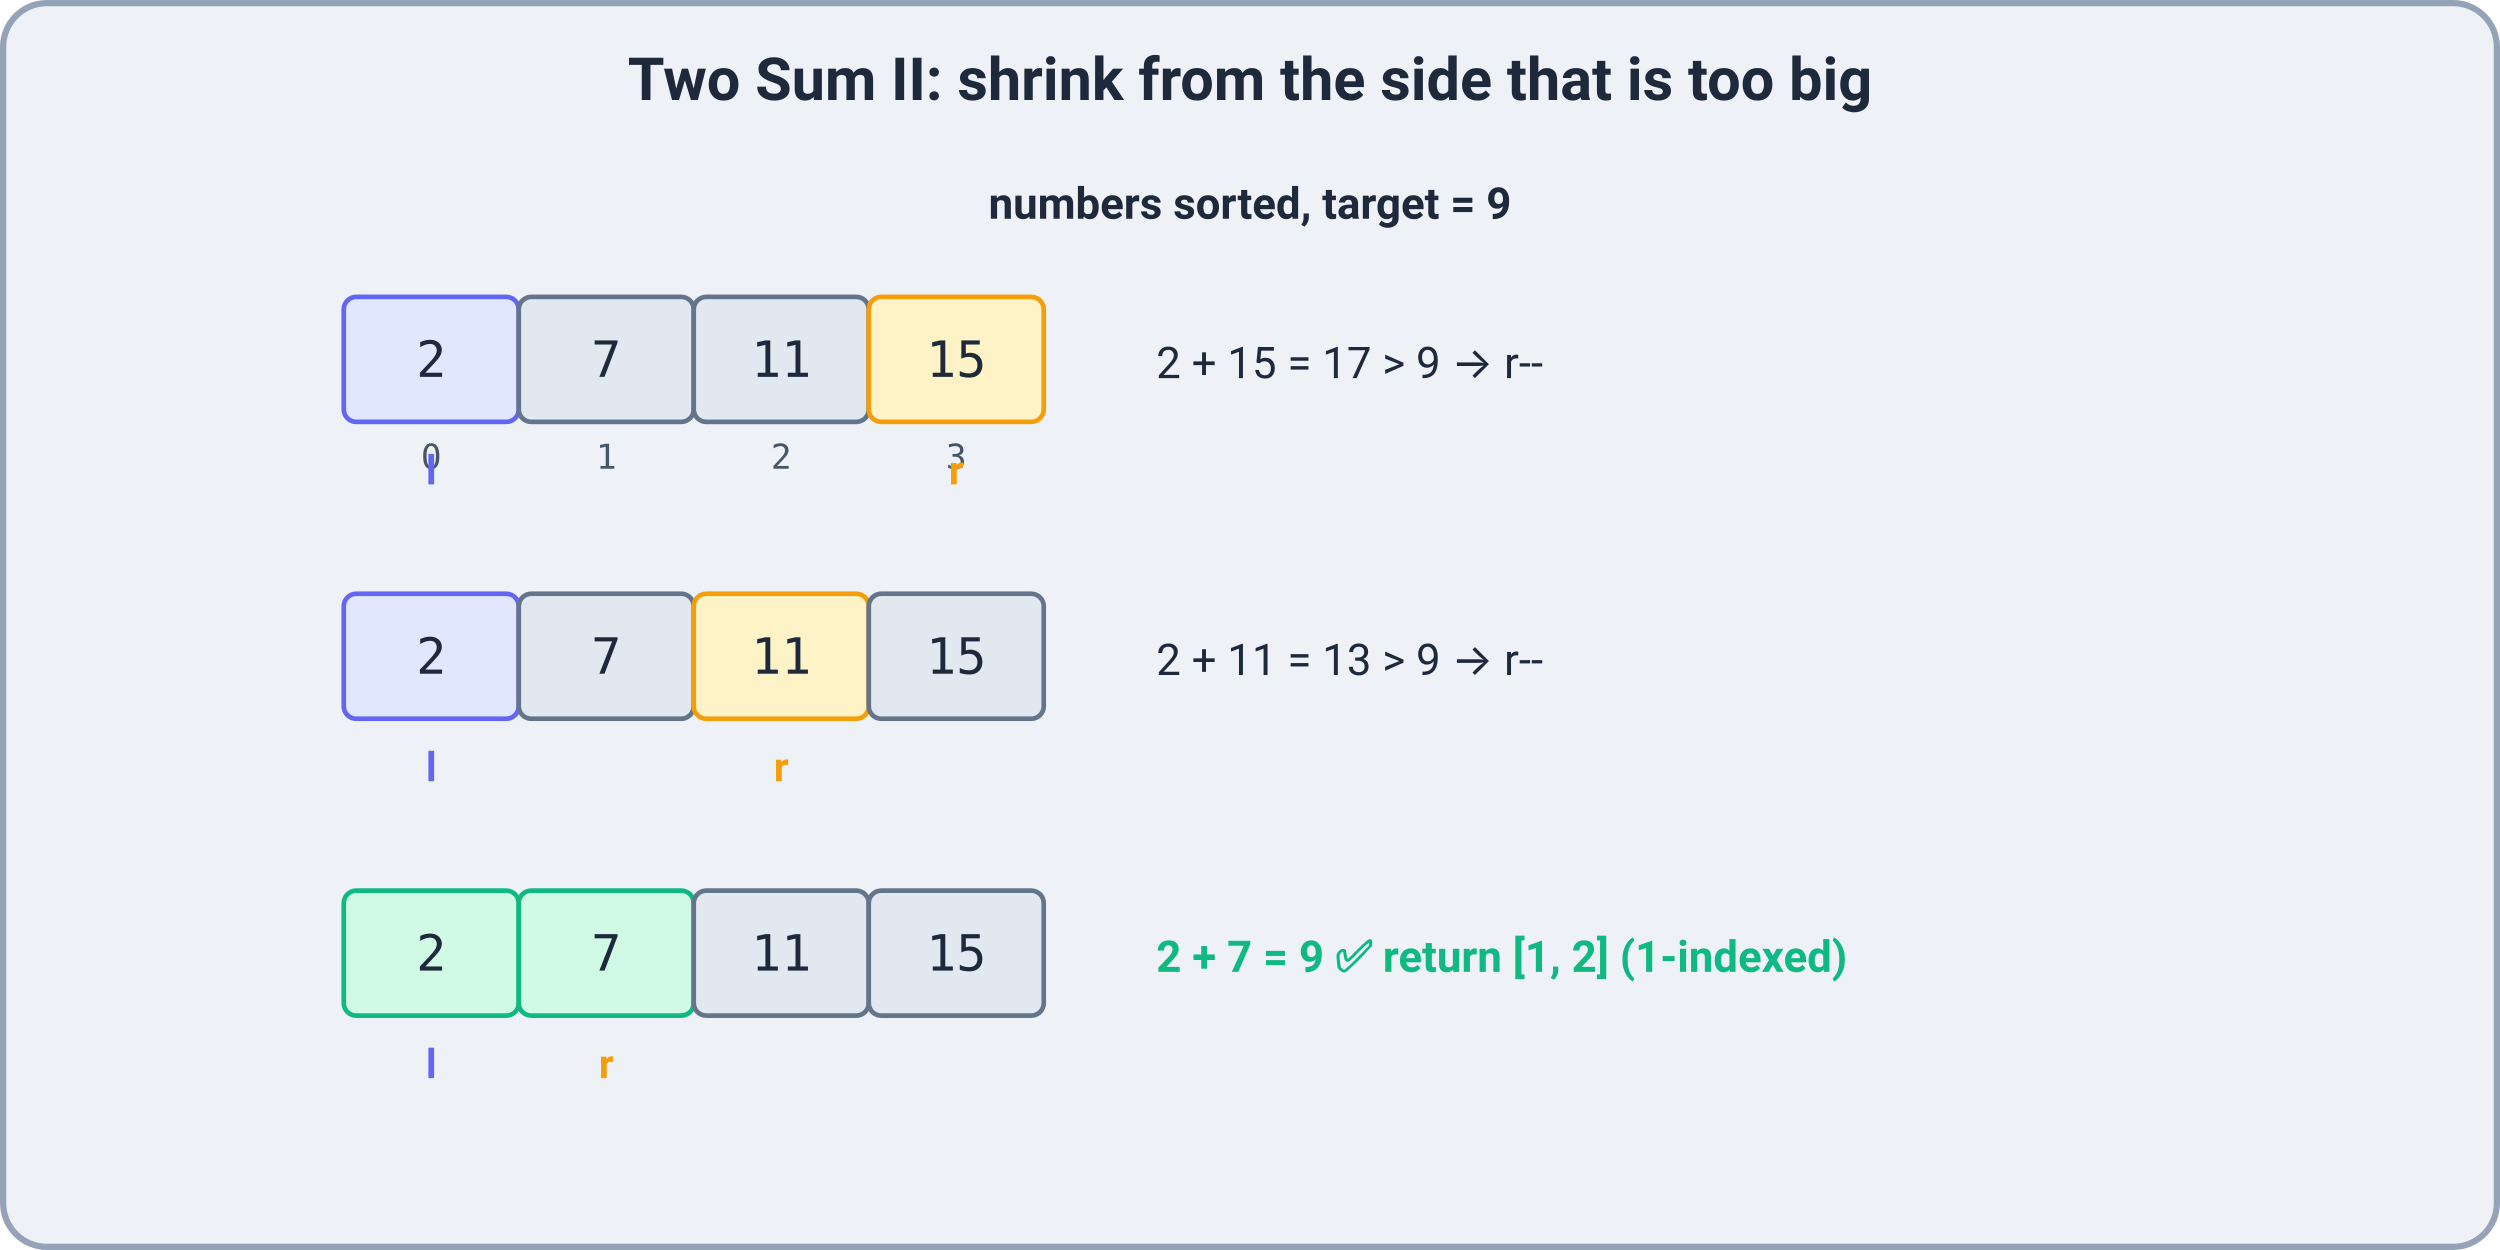
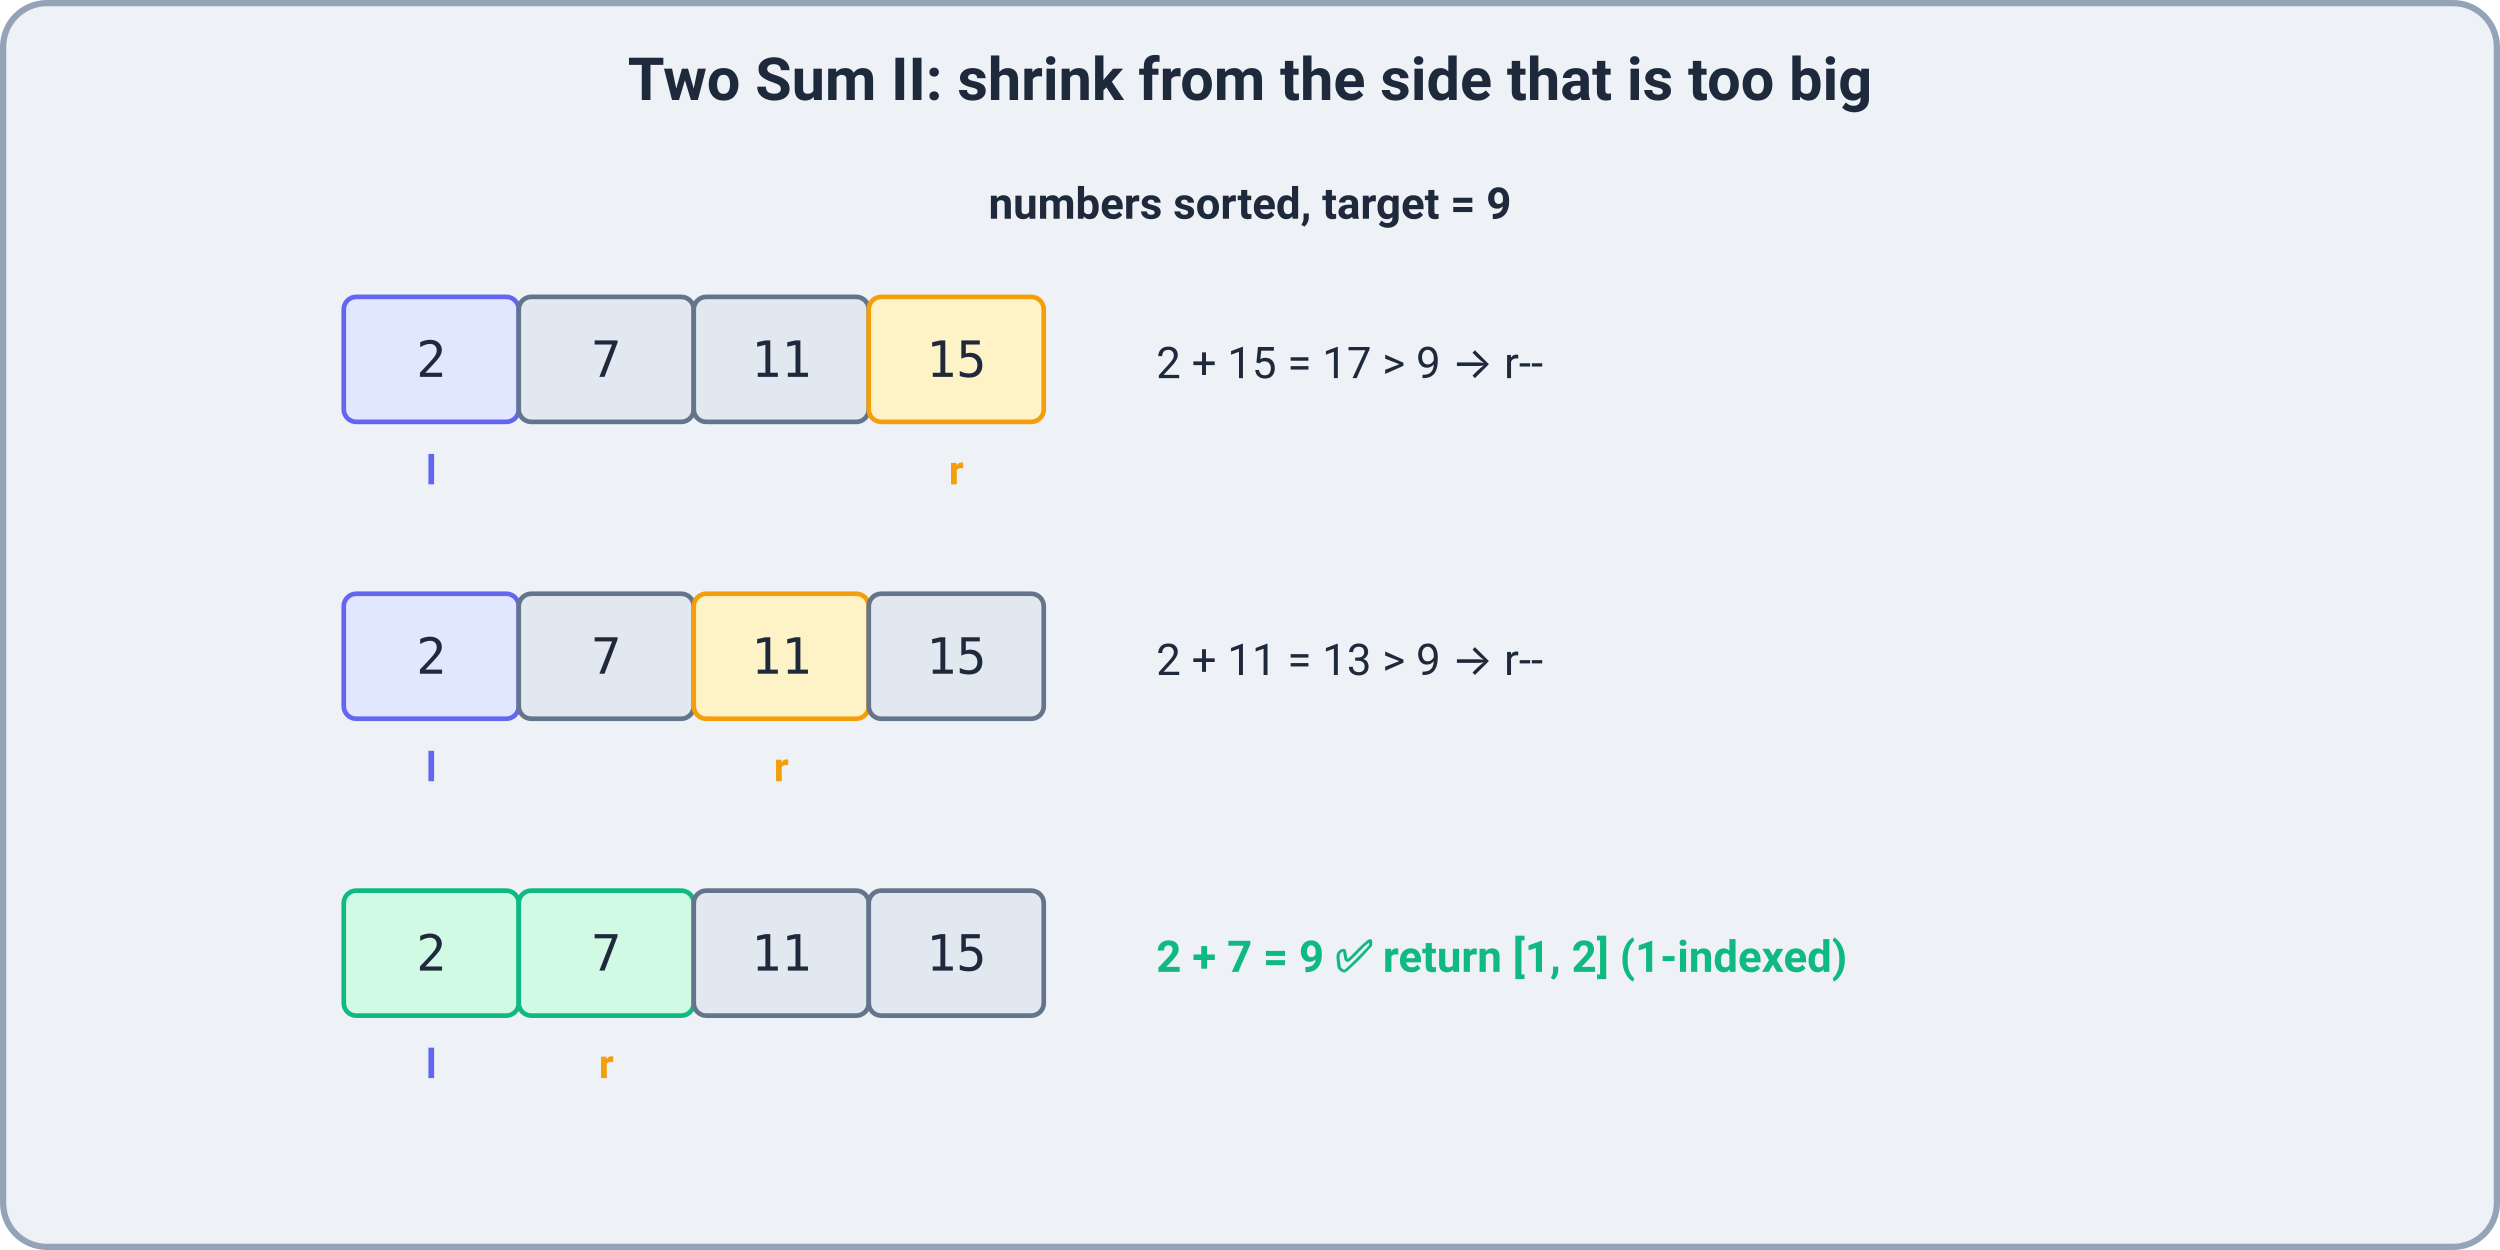
<svg xmlns="http://www.w3.org/2000/svg" viewBox="0 0 800 400" width="800" height="400" font-family="system-ui,-apple-system,Segoe UI,Roboto,sans-serif" role="img" aria-label="Pointers at 2 and 15; sum too big so r moves left until 2 + 7 = 9">
  <defs>
    <marker id="a-slate" viewBox="0 0 10 10" refX="9" refY="5" markerWidth="7" markerHeight="7" orient="auto-start-reverse">
      <path d="M0 0L10 5L0 10z" fill="#64748b" />
    </marker>
    <marker id="a-indigo" viewBox="0 0 10 10" refX="9" refY="5" markerWidth="7" markerHeight="7" orient="auto-start-reverse">
      <path d="M0 0L10 5L0 10z" fill="#6366f1" />
    </marker>
    <marker id="a-green" viewBox="0 0 10 10" refX="9" refY="5" markerWidth="7" markerHeight="7" orient="auto-start-reverse">
      <path d="M0 0L10 5L0 10z" fill="#10b981" />
    </marker>
    <marker id="a-amber" viewBox="0 0 10 10" refX="9" refY="5" markerWidth="7" markerHeight="7" orient="auto-start-reverse">
      <path d="M0 0L10 5L0 10z" fill="#f59e0b" />
    </marker>
    <marker id="a-red" viewBox="0 0 10 10" refX="9" refY="5" markerWidth="7" markerHeight="7" orient="auto-start-reverse">
      <path d="M0 0L10 5L0 10z" fill="#ef4444" />
    </marker>
    <marker id="a-sky" viewBox="0 0 10 10" refX="9" refY="5" markerWidth="7" markerHeight="7" orient="auto-start-reverse">
      <path d="M0 0L10 5L0 10z" fill="#0ea5e9" />
    </marker>
    <marker id="a-violet" viewBox="0 0 10 10" refX="9" refY="5" markerWidth="7" markerHeight="7" orient="auto-start-reverse">
      <path d="M0 0L10 5L0 10z" fill="#8b5cf6" />
    </marker>
    <marker id="a-pink" viewBox="0 0 10 10" refX="9" refY="5" markerWidth="7" markerHeight="7" orient="auto-start-reverse">
      <path d="M0 0L10 5L0 10z" fill="#ec4899" />
    </marker>
    <marker id="a-teal" viewBox="0 0 10 10" refX="9" refY="5" markerWidth="7" markerHeight="7" orient="auto-start-reverse">
      <path d="M0 0L10 5L0 10z" fill="#14b8a6" />
    </marker>
  </defs>
  <rect x="1" y="1" width="798" height="398" rx="14" fill="#eef2f7" stroke="#94a3b8" stroke-width="2" />
  <text x="400" y="32" font-size="19" text-anchor="middle" fill="#1e293b" font-weight="700">Two Sum II: shrink from the side that is too big</text>
  <text x="400" y="70" font-size="14" text-anchor="middle" fill="#1e293b" font-weight="700">numbers sorted, target = 9</text>
  <rect x="110" y="95" width="56" height="40" rx="4" fill="#e0e7ff" stroke="#6366f1" stroke-width="1.5" />
  <text x="138" y="120.6" font-size="16" text-anchor="middle" fill="#1e293b" font-family="ui-monospace,Menlo,Consolas,monospace">2</text>
-   <text x="138" y="150" font-size="11" text-anchor="middle" fill="#475569" font-family="ui-monospace,Menlo,Consolas,monospace">0</text>
  <rect x="166" y="95" width="56" height="40" rx="4" fill="#e2e8f0" stroke="#64748b" stroke-width="1.5" />
  <text x="194" y="120.6" font-size="16" text-anchor="middle" fill="#1e293b" font-family="ui-monospace,Menlo,Consolas,monospace">7</text>
-   <text x="194" y="150" font-size="11" text-anchor="middle" fill="#475569" font-family="ui-monospace,Menlo,Consolas,monospace">1</text>
  <rect x="222" y="95" width="56" height="40" rx="4" fill="#e2e8f0" stroke="#64748b" stroke-width="1.5" />
  <text x="250" y="120.6" font-size="16" text-anchor="middle" fill="#1e293b" font-family="ui-monospace,Menlo,Consolas,monospace">11</text>
-   <text x="250" y="150" font-size="11" text-anchor="middle" fill="#475569" font-family="ui-monospace,Menlo,Consolas,monospace">2</text>
  <rect x="278" y="95" width="56" height="40" rx="4" fill="#fef3c7" stroke="#f59e0b" stroke-width="1.5" />
  <text x="306" y="120.6" font-size="16" text-anchor="middle" fill="#1e293b" font-family="ui-monospace,Menlo,Consolas,monospace">15</text>
-   <text x="306" y="150" font-size="11" text-anchor="middle" fill="#475569" font-family="ui-monospace,Menlo,Consolas,monospace">3</text>
  <text x="138" y="155" font-size="13" text-anchor="middle" fill="#6366f1" font-weight="700">l</text>
  <text x="306" y="155" font-size="13" text-anchor="middle" fill="#f59e0b" font-weight="700">r</text>
  <text x="370" y="121" font-size="14" text-anchor="start" fill="#1e293b">2 + 15 = 17 &gt; 9 → r--</text>
  <rect x="110" y="190" width="56" height="40" rx="4" fill="#e0e7ff" stroke="#6366f1" stroke-width="1.5" />
  <text x="138" y="215.6" font-size="16" text-anchor="middle" fill="#1e293b" font-family="ui-monospace,Menlo,Consolas,monospace">2</text>
  <rect x="166" y="190" width="56" height="40" rx="4" fill="#e2e8f0" stroke="#64748b" stroke-width="1.5" />
  <text x="194" y="215.6" font-size="16" text-anchor="middle" fill="#1e293b" font-family="ui-monospace,Menlo,Consolas,monospace">7</text>
  <rect x="222" y="190" width="56" height="40" rx="4" fill="#fef3c7" stroke="#f59e0b" stroke-width="1.5" />
  <text x="250" y="215.6" font-size="16" text-anchor="middle" fill="#1e293b" font-family="ui-monospace,Menlo,Consolas,monospace">11</text>
  <rect x="278" y="190" width="56" height="40" rx="4" fill="#e2e8f0" stroke="#64748b" stroke-width="1.5" />
  <text x="306" y="215.6" font-size="16" text-anchor="middle" fill="#1e293b" font-family="ui-monospace,Menlo,Consolas,monospace">15</text>
  <text x="138" y="250" font-size="13" text-anchor="middle" fill="#6366f1" font-weight="700">l</text>
  <text x="250" y="250" font-size="13" text-anchor="middle" fill="#f59e0b" font-weight="700">r</text>
  <text x="370" y="216" font-size="14" text-anchor="start" fill="#1e293b">2 + 11 = 13 &gt; 9 → r--</text>
  <rect x="110" y="285" width="56" height="40" rx="4" fill="#d1fae5" stroke="#10b981" stroke-width="1.5" />
  <text x="138" y="310.6" font-size="16" text-anchor="middle" fill="#1e293b" font-family="ui-monospace,Menlo,Consolas,monospace">2</text>
  <rect x="166" y="285" width="56" height="40" rx="4" fill="#d1fae5" stroke="#10b981" stroke-width="1.5" />
  <text x="194" y="310.6" font-size="16" text-anchor="middle" fill="#1e293b" font-family="ui-monospace,Menlo,Consolas,monospace">7</text>
  <rect x="222" y="285" width="56" height="40" rx="4" fill="#e2e8f0" stroke="#64748b" stroke-width="1.5" />
  <text x="250" y="310.6" font-size="16" text-anchor="middle" fill="#1e293b" font-family="ui-monospace,Menlo,Consolas,monospace">11</text>
  <rect x="278" y="285" width="56" height="40" rx="4" fill="#e2e8f0" stroke="#64748b" stroke-width="1.5" />
  <text x="306" y="310.6" font-size="16" text-anchor="middle" fill="#1e293b" font-family="ui-monospace,Menlo,Consolas,monospace">15</text>
  <text x="138" y="345" font-size="13" text-anchor="middle" fill="#6366f1" font-weight="700">l</text>
  <text x="194" y="345" font-size="13" text-anchor="middle" fill="#f59e0b" font-weight="700">r</text>
  <text x="370" y="311" font-size="14" text-anchor="start" fill="#10b981" font-weight="700">2 + 7 = 9 ✅ return [1, 2] (1-indexed)</text>
</svg>
